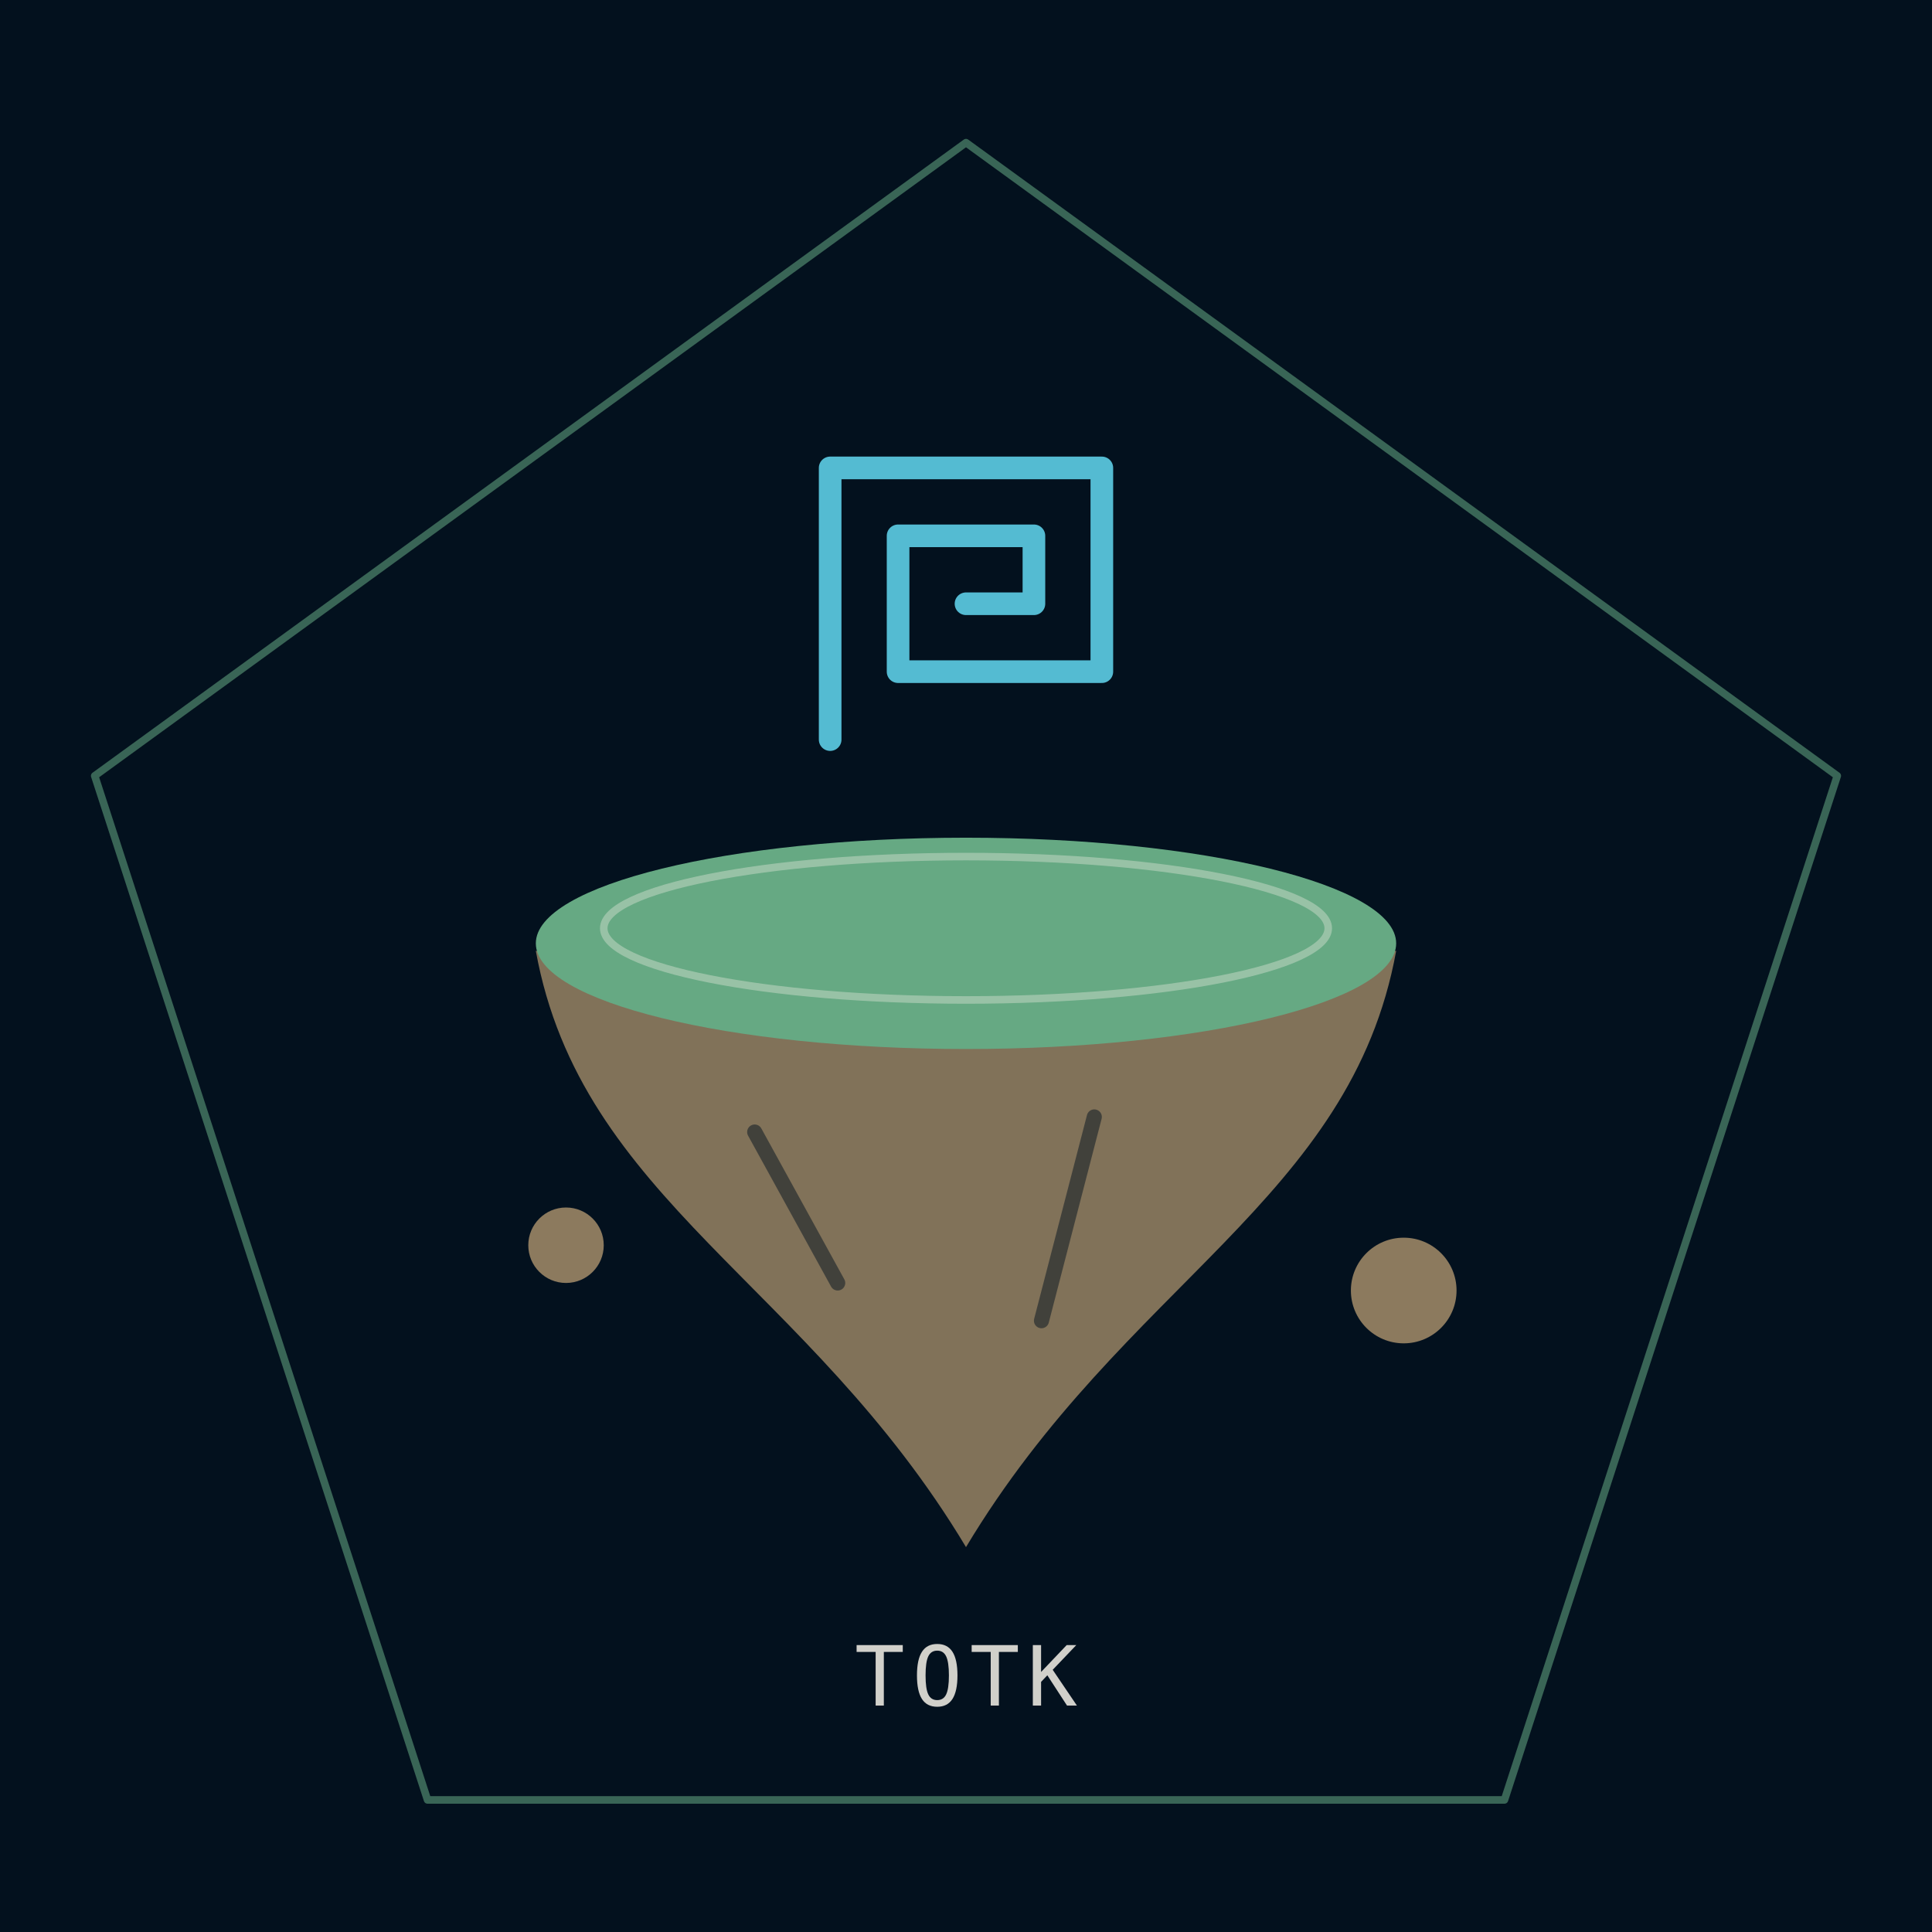
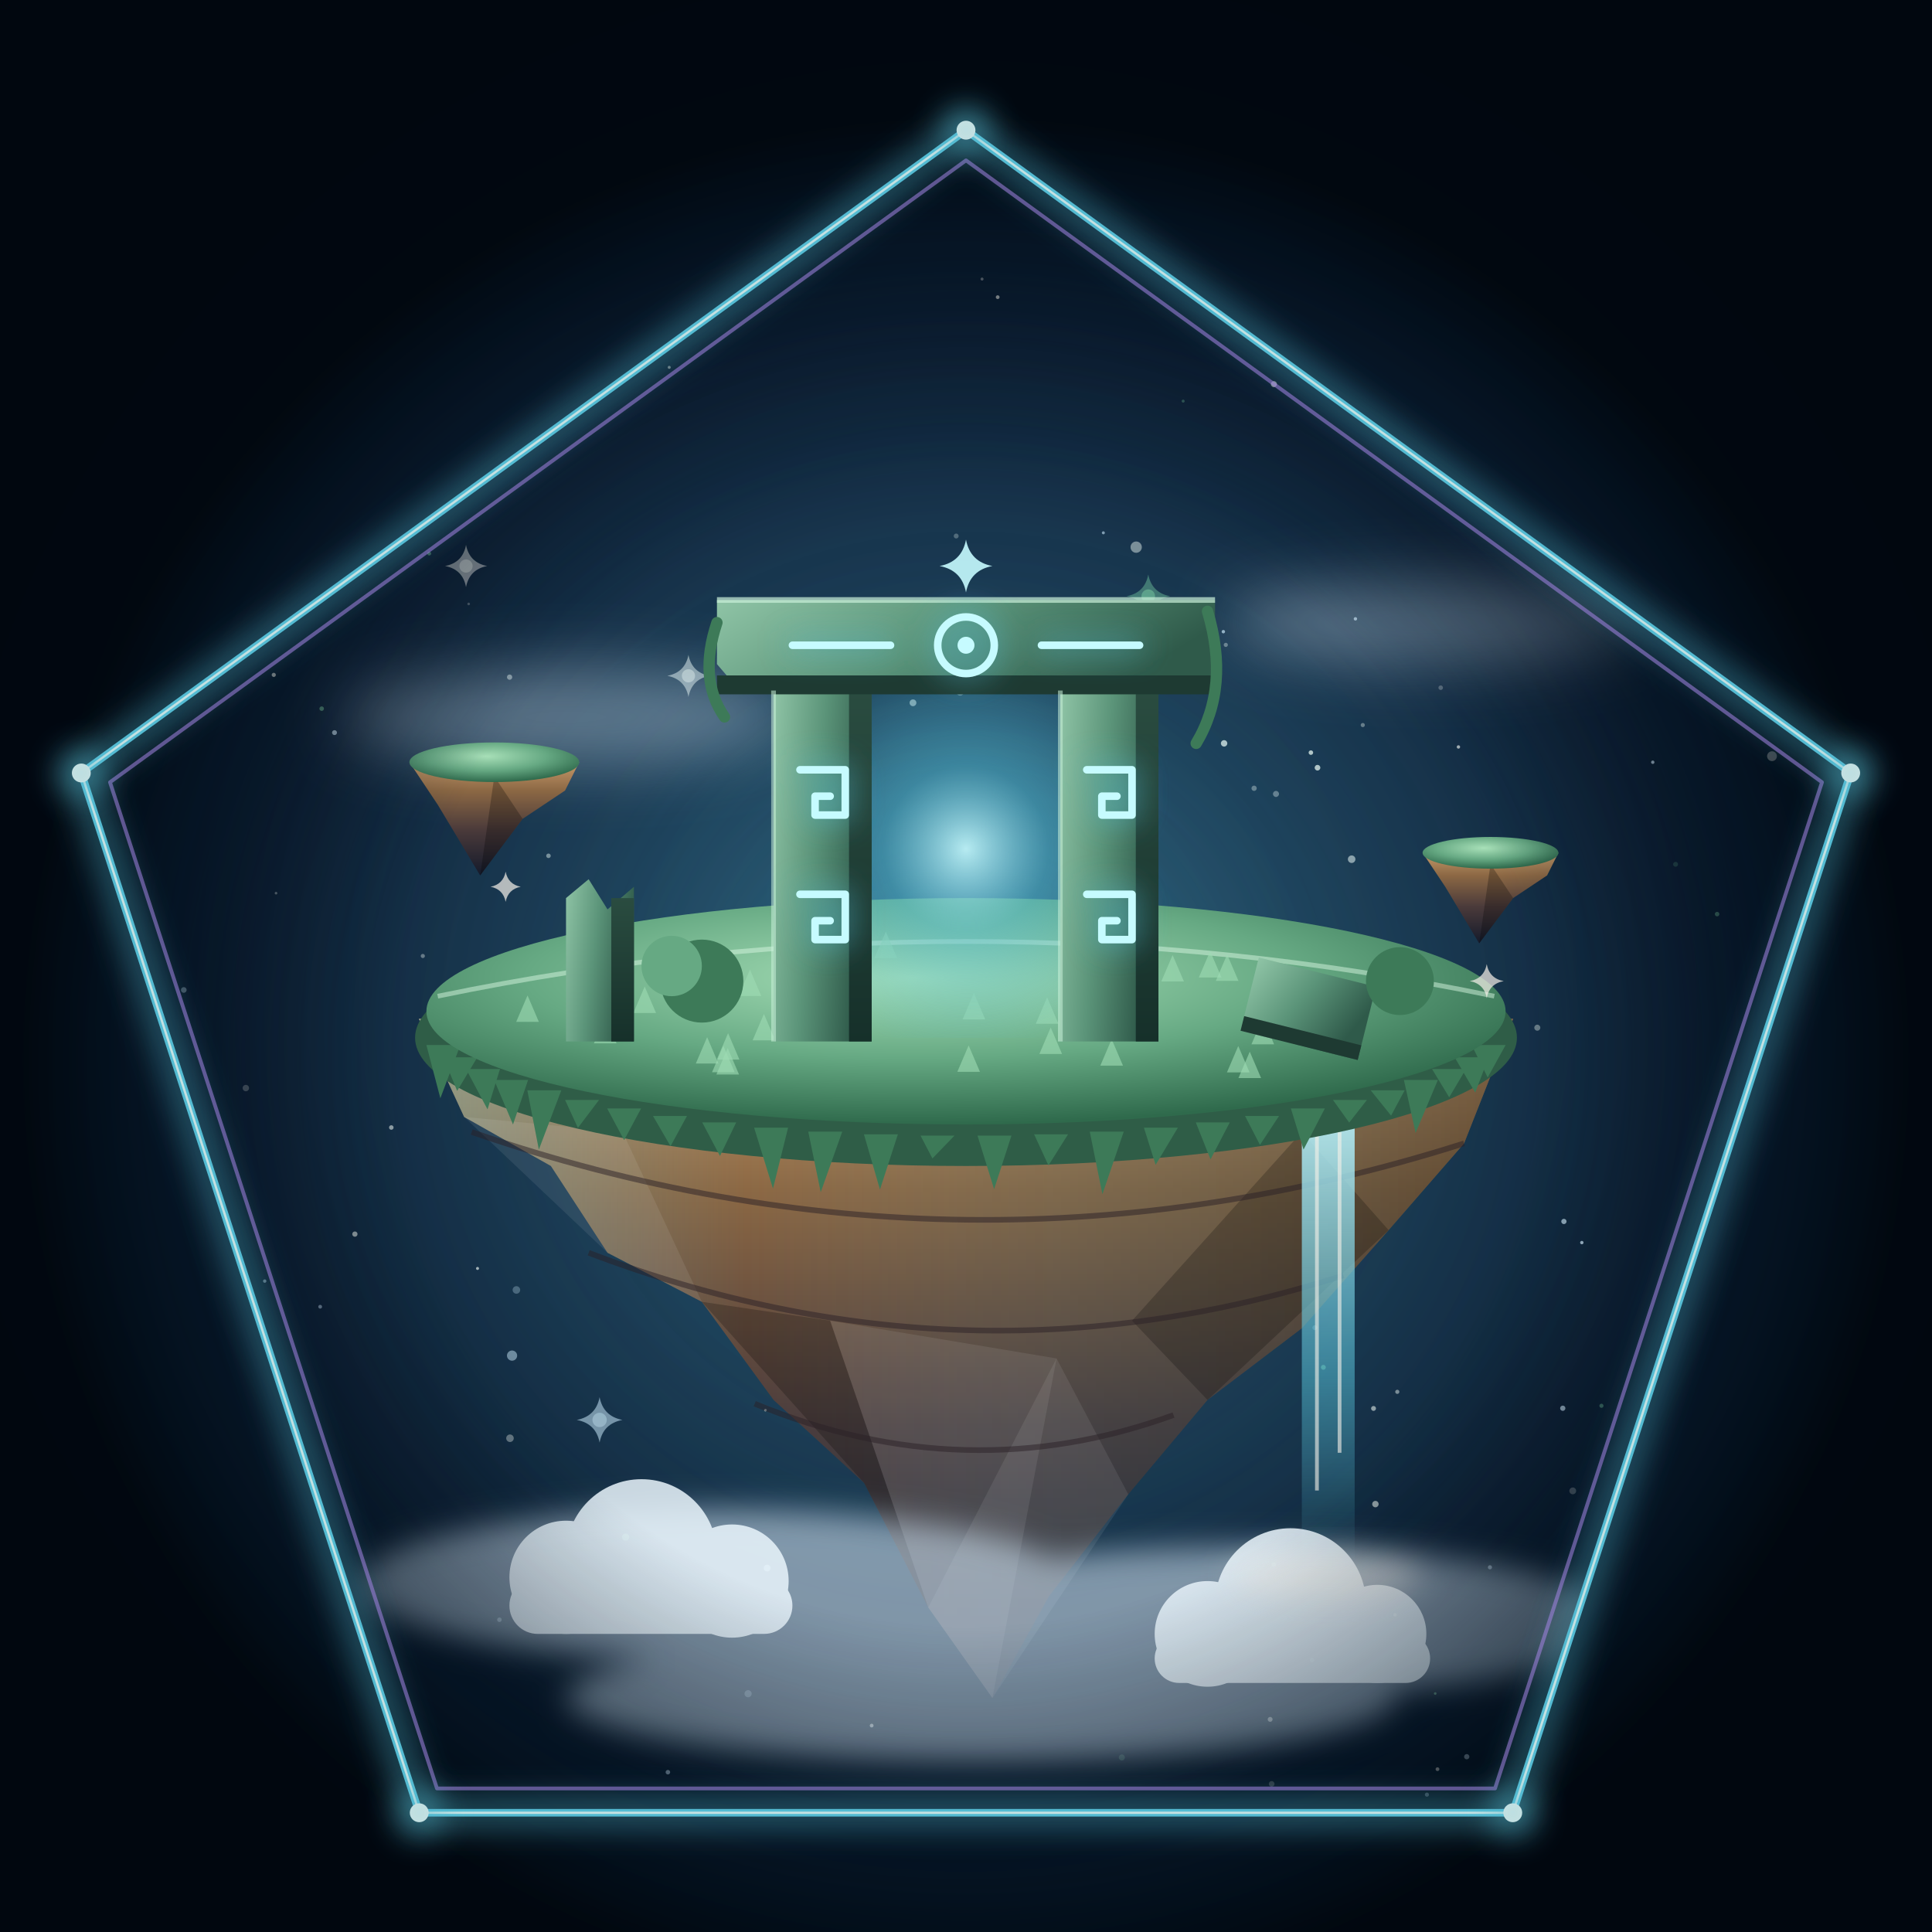
- <svg xmlns="http://www.w3.org/2000/svg" width="512" height="512" viewBox="0 0 512 512">
-   <rect width="512" height="512" fill="#03111e" />
-   <polygon points="256,37.8 486.9,205.6 398.7,477 113.3,477 25.1,205.6" fill="none" stroke="#66a983" stroke-opacity="0.55" stroke-width="2" stroke-linejoin="round" />
-   <polyline points="256,160 274,160 274,142 238,142 238,178 292,178 292,124 220,124 220,196" fill="none" stroke="#54bbd2" stroke-width="6" stroke-linecap="round" stroke-linejoin="round" />
-   <path d="M142 252 C154 318 214 340 256 410 C298 340 358 318 370 252 Z" fill="#e8c089" fill-opacity="0.55" />
-   <path d="M200 300 L222 340 M290 296 L276 350" stroke="#03111e" stroke-opacity="0.5" stroke-width="4" stroke-linecap="round" />
-   <ellipse cx="256" cy="250" rx="114" ry="28" fill="#66a983" />
-   <ellipse cx="256" cy="246" rx="96" ry="19" fill="#66a983" stroke="#f6f1e9" stroke-opacity="0.35" stroke-width="2" />
-   <circle cx="150" cy="330" r="10" fill="#e8c089" fill-opacity="0.6" />
-   <circle cx="372" cy="342" r="14" fill="#e8c089" fill-opacity="0.6" />
-   <text x="256" y="452" text-anchor="middle" font-family="'Fira Code', ui-monospace, monospace" font-size="22" letter-spacing="2" fill="#f6f1e9" fill-opacity="0.85">TOTK</text>
+ <svg xmlns="http://www.w3.org/2000/svg" width="1024" height="1024" viewBox="0 0 1024 1024">
+   <defs>
+     <radialGradient id="bgG" gradientUnits="userSpaceOnUse" cx="512" cy="522" r="560" fx="512" fy="522">
+       <stop offset="0" stop-color="#10223f" stop-opacity="1" />
+       <stop offset="0.55" stop-color="#0b1a31" stop-opacity="1" />
+       <stop offset="1" stop-color="#03111e" stop-opacity="1" />
+     </radialGradient>
+     <radialGradient id="haloG" gradientUnits="userSpaceOnUse" cx="512" cy="542" r="430" fx="512" fy="542">
+       <stop offset="0" stop-color="#54bbd2" stop-opacity="0.34" />
+       <stop offset="0.45" stop-color="#54bbd2" stop-opacity="0.12" />
+       <stop offset="1" stop-color="#54bbd2" stop-opacity="0" />
+     </radialGradient>
+     <radialGradient id="vigG" gradientUnits="userSpaceOnUse" cx="512" cy="562" r="500" fx="512" fy="562">
+       <stop offset="0.6" stop-color="#03111e" stop-opacity="0" />
+       <stop offset="0.86" stop-color="#03111e" stop-opacity="0.5" />
+       <stop offset="1" stop-color="#01070e" stop-opacity="0.92" />
+     </radialGradient>
+     <filter id="b2" x="-60%" y="-60%" width="220%" height="220%">
+       <feGaussianBlur stdDeviation="2" />
+     </filter>
+     <filter id="b4" x="-60%" y="-60%" width="220%" height="220%">
+       <feGaussianBlur stdDeviation="4" />
+     </filter>
+     <filter id="b8" x="-60%" y="-60%" width="220%" height="220%">
+       <feGaussianBlur stdDeviation="8" />
+     </filter>
+     <filter id="b16" x="-60%" y="-60%" width="220%" height="220%">
+       <feGaussianBlur stdDeviation="16" />
+     </filter>
+     <filter id="b30" x="-60%" y="-60%" width="220%" height="220%">
+       <feGaussianBlur stdDeviation="30" />
+     </filter>
+     <clipPath id="pent">
+       <polygon points="512,69 980.9,409.7 801.8,960.8 222.2,960.8 43.1,409.7" />
+     </clipPath>
+     <linearGradient id="tkRock" x1="0" y1="0" x2="0" y2="1">
+       <stop offset="0" stop-color="#c69a6a" stop-opacity="1" />
+       <stop offset="0.25" stop-color="#8c6844" stop-opacity="1" />
+       <stop offset="0.6" stop-color="#4a3a3a" stop-opacity="1" />
+       <stop offset="1" stop-color="#141a2b" stop-opacity="1" />
+     </linearGradient>
+     <linearGradient id="tkRockSide" x1="0" y1="0" x2="1" y2="0">
+       <stop offset="0" stop-color="#54bbd2" stop-opacity="0.35" />
+       <stop offset="0.3" stop-color="#54bbd2" stop-opacity="0" />
+       <stop offset="1" stop-color="#000" stop-opacity="0.35" />
+     </linearGradient>
+     <radialGradient id="tkGrass" cx="0.45" cy="0.35" r="0.65" fx="0.45" fy="0.35">
+       <stop offset="0" stop-color="#a8e0b8" stop-opacity="1" />
+       <stop offset="0.55" stop-color="#66a983" stop-opacity="1" />
+       <stop offset="1" stop-color="#2f6a4c" stop-opacity="1" />
+     </radialGradient>
+     <linearGradient id="tkStone" x1="0" y1="0" x2="1" y2="0.3">
+       <stop offset="0" stop-color="#8fc4a6" stop-opacity="1" />
+       <stop offset="0.5" stop-color="#5b9479" stop-opacity="1" />
+       <stop offset="1" stop-color="#2f5a4a" stop-opacity="1" />
+     </linearGradient>
+     <linearGradient id="tkStoneSide" x1="0" y1="0" x2="0" y2="1">
+       <stop offset="0" stop-color="#2a4c40" stop-opacity="1" />
+       <stop offset="1" stop-color="#16302a" stop-opacity="1" />
+     </linearGradient>
+     <linearGradient id="tkFall" x1="0" y1="0" x2="0" y2="1">
+       <stop offset="0" stop-color="#bff1f8" stop-opacity="0.95" />
+       <stop offset="0.6" stop-color="#54bbd2" stop-opacity="0.55" />
+       <stop offset="1" stop-color="#54bbd2" stop-opacity="0" />
+     </linearGradient>
+     <radialGradient id="tkGate" gradientUnits="userSpaceOnUse" cx="512" cy="450" r="110" fx="512" fy="450">
+       <stop offset="0" stop-color="#c6fbff" stop-opacity="0.9" />
+       <stop offset="0.4" stop-color="#54bbd2" stop-opacity="0.5" />
+       <stop offset="1" stop-color="#54bbd2" stop-opacity="0" />
+     </radialGradient>
+     <radialGradient id="tkSky" gradientUnits="userSpaceOnUse" cx="512" cy="560" r="420" fx="512" fy="560">
+       <stop offset="0" stop-color="#54bbd2" stop-opacity="0.25" />
+       <stop offset="1" stop-color="#54bbd2" stop-opacity="0" />
+     </radialGradient>
+   </defs>
+   <rect width="1024" height="1024" fill="url(#bgG)" />
+   <circle cx="224.1" cy="506.7" r="1.1" fill="#f6f1e9" opacity="0.4" />
+   <circle cx="684.5" cy="632.6" r="1" fill="#d8ebfb" opacity="0.8" />
+   <circle cx="354.7" cy="194.7" r="0.8" fill="#f6f1e9" opacity="0.7" />
+   <circle cx="838.4" cy="658.6" r="0.9" fill="#d8ebfb" opacity="0.8" />
+   <circle cx="828.9" cy="647.4" r="1.4" fill="#d8ebfb" opacity="0.7" />
+   <circle cx="387.6" cy="575.4" r="2" fill="#f6f1e9" opacity="0.4" />
+   <circle cx="406.6" cy="831.1" r="1.8" fill="#f6f1e9" opacity="0.6" />
+   <circle cx="833.6" cy="790.2" r="1.8" fill="#f6f1e9" opacity="0.3" />
+   <circle cx="515.9" cy="624.9" r="1.3" fill="#d8ebfb" opacity="0.7" />
+   <circle cx="271.4" cy="718.5" r="2.7" fill="#d8ebfb" opacity="0.5" />
+   <circle cx="674" cy="945.5" r="1.5" fill="#f6f1e9" opacity="0.3" />
+   <circle cx="207.4" cy="597.6" r="1.2" fill="#f6f1e9" opacity="0.6" />
+   <circle cx="275.1" cy="580.7" r="1.3" fill="#f6f1e9" opacity="0.3" />
+   <circle cx="888.1" cy="458.1" r="1.3" fill="#66a983" opacity="0.3" />
+   <circle cx="188.1" cy="654.1" r="1.4" fill="#f6f1e9" opacity="0.6" />
+   <circle cx="697.1" cy="560.3" r="1.8" fill="#f6f1e9" opacity="0.3" />
+   <circle cx="582.2" cy="635.6" r="0.8" fill="#f6f1e9" opacity="0.8" />
+   <circle cx="694.8" cy="398.9" r="1.2" fill="#f6f1e9" opacity="0.8" />
+   <circle cx="169.7" cy="692.6" r="1" fill="#d8ebfb" opacity="0.5" />
+   <circle cx="740.6" cy="737.7" r="1.1" fill="#f6f1e9" opacity="0.5" />
+   <circle cx="648.4" cy="334.8" r="0.9" fill="#d8ebfb" opacity="0.7" />
+   <circle cx="848.8" cy="745.1" r="1.1" fill="#66a983" opacity="0.6" />
+   <circle cx="675.2" cy="203.6" r="1.6" fill="#f6f1e9" opacity="0.8" />
+   <circle cx="664.7" cy="417.8" r="1.4" fill="#f6f1e9" opacity="0.4" />
+   <circle cx="317.8" cy="752.6" r="3.8" fill="#d8ebfb" opacity="0.4" />
+   <path d="M317.8 740.5 Q319.7 750.6 329.9 752.6 Q319.7 754.5 317.8 764.6 Q315.9 754.5 305.7 752.6 Q315.9 750.6 317.8 740.5Z" fill="#d8ebfb" opacity="0.55" />
+   <circle cx="270.3" cy="762.3" r="2" fill="#f6f1e9" opacity="0.4" />
+   <circle cx="739.4" cy="855.9" r="0.9" fill="#f6f1e9" opacity="0.6" />
+   <circle cx="701.4" cy="724.7" r="1.3" fill="#66a983" opacity="0.7" />
+   <circle cx="506.8" cy="284.1" r="1.3" fill="#f6f1e9" opacity="0.3" />
+   <circle cx="248.4" cy="320.1" r="0.7" fill="#f6f1e9" opacity="0.3" />
+   <circle cx="572.3" cy="518.5" r="1.2" fill="#f6f1e9" opacity="0.7" />
+   <circle cx="488.8" cy="752.9" r="1" fill="#f6f1e9" opacity="0.6" />
+   <circle cx="789.7" cy="830.7" r="1.1" fill="#d8ebfb" opacity="0.5" />
+   <circle cx="522.8" cy="770.4" r="0.9" fill="#66a983" opacity="0.4" />
+   <circle cx="608.6" cy="316" r="3.6" fill="#66a983" opacity="0.8" />
+   <path d="M608.6 304.5 Q610.5 314.2 620.2 316 Q610.5 317.8 608.6 327.5 Q606.8 317.8 597.1 316 Q606.8 314.2 608.6 304.5Z" fill="#66a983" opacity="0.55" />
+   <circle cx="624.1" cy="584.7" r="1.1" fill="#f6f1e9" opacity="0.6" />
+   <circle cx="718.4" cy="328" r="0.9" fill="#d8ebfb" opacity="0.7" />
+   <circle cx="177.3" cy="388.3" r="1.3" fill="#d8ebfb" opacity="0.7" />
+   <circle cx="145.1" cy="357.7" r="1.1" fill="#f6f1e9" opacity="0.8" />
+   <circle cx="584.8" cy="282.4" r="0.8" fill="#d8ebfb" opacity="0.6" />
+   <circle cx="626.7" cy="691" r="1.5" fill="#d8ebfb" opacity="0.7" />
+   <circle cx="354" cy="939.3" r="1.2" fill="#d8ebfb" opacity="0.6" />
+   <circle cx="695.4" cy="879.9" r="1.2" fill="#66a983" opacity="0.6" />
+   <circle cx="525" cy="604.1" r="1.8" fill="#f6f1e9" opacity="0.8" />
+   <circle cx="939.2" cy="400.8" r="2.6" fill="#f6f1e9" opacity="0.7" />
+   <circle cx="273.7" cy="683.7" r="2" fill="#d8ebfb" opacity="0.3" />
+   <circle cx="403.1" cy="567" r="1" fill="#f6f1e9" opacity="0.6" />
+   <circle cx="575" cy="786.7" r="0.7" fill="#f6f1e9" opacity="0.6" />
+   <circle cx="756.3" cy="951.2" r="1.1" fill="#d8ebfb" opacity="0.7" />
+   <circle cx="264.7" cy="858.5" r="1.2" fill="#d8ebfb" opacity="0.4" />
+   <circle cx="640.4" cy="491.3" r="1.7" fill="#f6f1e9" opacity="0.5" />
+   <circle cx="676.3" cy="420.8" r="1.6" fill="#f6f1e9" opacity="0.4" />
+   <circle cx="696.9" cy="703.7" r="1.3" fill="#d8ebfb" opacity="0.3" />
+   <circle cx="588.8" cy="487.2" r="1.6" fill="#f6f1e9" opacity="0.5" />
+   <circle cx="627.1" cy="212.6" r="0.8" fill="#66a983" opacity="0.5" />
+   <circle cx="673.2" cy="911.3" r="1.3" fill="#f6f1e9" opacity="0.6" />
+   <circle cx="247" cy="300" r="3.5" fill="#f6f1e9" opacity="0.4" />
+   <path d="M247 288.8 Q248.8 298.2 258.2 300 Q248.8 301.8 247 311.2 Q245.3 301.8 235.9 300 Q245.3 298.2 247 288.8Z" fill="#f6f1e9" opacity="0.55" />
+   <circle cx="773" cy="395.9" r="0.9" fill="#f6f1e9" opacity="0.7" />
+   <circle cx="876" cy="404" r="0.9" fill="#d8ebfb" opacity="0.8" />
+   <circle cx="594.6" cy="931.5" r="1.6" fill="#66a983" opacity="0.3" />
+   <circle cx="287.3" cy="613.7" r="1.2" fill="#f6f1e9" opacity="0.7" />
+   <circle cx="551.5" cy="794.5" r="1.4" fill="#d8ebfb" opacity="0.5" />
+   <circle cx="253.1" cy="672.3" r="0.8" fill="#f6f1e9" opacity="0.7" />
+   <circle cx="760.7" cy="897.6" r="0.7" fill="#66a983" opacity="0.7" />
+   <circle cx="400.2" cy="639.7" r="1.4" fill="#d8ebfb" opacity="0.6" />
+   <circle cx="483.9" cy="372.5" r="1.8" fill="#f6f1e9" opacity="0.6" />
+   <circle cx="602.2" cy="290" r="3" fill="#f6f1e9" opacity="0.5" />
+   <circle cx="270.1" cy="358.9" r="1.4" fill="#f6f1e9" opacity="0.5" />
+   <circle cx="405.7" cy="747.4" r="0.7" fill="#f6f1e9" opacity="0.7" />
+   <circle cx="520.5" cy="147.9" r="0.8" fill="#f6f1e9" opacity="0.5" />
+   <circle cx="97.4" cy="524.7" r="1.5" fill="#d8ebfb" opacity="0.5" />
+   <circle cx="722.3" cy="384.3" r="1.1" fill="#f6f1e9" opacity="0.4" />
+   <circle cx="502.7" cy="557.1" r="3.5" fill="#d8ebfb" opacity="0.6" />
+   <path d="M502.7 546 Q504.5 555.3 513.8 557.1 Q504.5 558.9 502.7 568.2 Q500.9 558.9 491.6 557.1 Q500.9 555.3 502.7 546Z" fill="#d8ebfb" opacity="0.55" />
+   <circle cx="569.4" cy="570.1" r="1.5" fill="#66a983" opacity="0.8" />
+   <circle cx="728" cy="746.5" r="1.3" fill="#f6f1e9" opacity="0.6" />
+   <circle cx="458.6" cy="466.4" r="2.8" fill="#66a983" opacity="0.7" />
+   <circle cx="364.9" cy="358.2" r="3.5" fill="#f6f1e9" opacity="0.5" />
+   <path d="M364.9 347.1 Q366.7 356.4 376 358.2 Q366.7 360 364.9 369.4 Q363.1 360 353.7 358.2 Q363.1 356.4 364.9 347.1Z" fill="#f6f1e9" opacity="0.55" />
+   <circle cx="462" cy="914.6" r="1" fill="#f6f1e9" opacity="0.7" />
+   <circle cx="828.3" cy="746.4" r="1.4" fill="#d8ebfb" opacity="0.7" />
+   <circle cx="331.6" cy="814.7" r="1.9" fill="#66a983" opacity="0.8" />
+   <circle cx="649.7" cy="341.8" r="1.1" fill="#f6f1e9" opacity="0.4" />
+   <circle cx="648.8" cy="394" r="1.7" fill="#f6f1e9" opacity="0.8" />
+   <circle cx="227.5" cy="293.4" r="1" fill="#66a983" opacity="0.7" />
+   <circle cx="140.3" cy="679" r="0.9" fill="#d8ebfb" opacity="0.6" />
+   <circle cx="910.1" cy="484.5" r="1.2" fill="#66a983" opacity="0.6" />
+   <circle cx="814.8" cy="544.7" r="1.6" fill="#f6f1e9" opacity="0.4" />
+   <circle cx="170.5" cy="375.6" r="1.2" fill="#66a983" opacity="0.7" />
+   <circle cx="446.5" cy="447.6" r="0.9" fill="#f6f1e9" opacity="0.3" />
+   <circle cx="508.9" cy="366.7" r="2" fill="#f6f1e9" opacity="0.4" />
+   <circle cx="452.4" cy="576.4" r="0.9" fill="#66a983" opacity="0.5" />
+   <circle cx="290.7" cy="453.6" r="1.2" fill="#f6f1e9" opacity="0.5" />
+   <circle cx="763.6" cy="364.5" r="1.2" fill="#f6f1e9" opacity="0.3" />
+   <circle cx="396.5" cy="897.7" r="1.9" fill="#d8ebfb" opacity="0.3" />
+   <circle cx="716.4" cy="455.4" r="2" fill="#f6f1e9" opacity="0.6" />
+   <circle cx="732.5" cy="504.4" r="1.7" fill="#f6f1e9" opacity="0.6" />
+   <circle cx="473" cy="567.8" r="2.7" fill="#d8ebfb" opacity="0.6" />
+   <circle cx="528.8" cy="157.5" r="1" fill="#f6f1e9" opacity="0.8" />
+   <circle cx="698.3" cy="406.9" r="1.5" fill="#f6f1e9" opacity="0.8" />
+   <circle cx="675.2" cy="829.2" r="1.2" fill="#66a983" opacity="0.6" />
+   <circle cx="130.3" cy="576.7" r="1.7" fill="#f6f1e9" opacity="0.3" />
+   <circle cx="561.2" cy="822.1" r="1.1" fill="#f6f1e9" opacity="0.3" />
+   <circle cx="425.6" cy="550.6" r="1.3" fill="#d8ebfb" opacity="0.8" />
+   <circle cx="761.9" cy="937.7" r="1" fill="#f6f1e9" opacity="0.8" />
+   <circle cx="146.3" cy="473.4" r="0.7" fill="#f6f1e9" opacity="0.4" />
+   <circle cx="729" cy="797.2" r="1.7" fill="#f6f1e9" opacity="0.6" />
+   <circle cx="777.4" cy="931.1" r="1.4" fill="#d8ebfb" opacity="0.7" />
+   <circle cx="357.4" cy="491.5" r="1.1" fill="#f6f1e9" opacity="0.8" />
+   <circle cx="661" cy="703.6" r="1.4" fill="#f6f1e9" opacity="0.5" />
+   <circle cx="622" cy="366" r="1.3" fill="#f6f1e9" opacity="0.3" />
+   <circle cx="587" cy="474.5" r="0.9" fill="#f6f1e9" opacity="0.5" />
+   <rect width="1024" height="1024" fill="url(#haloG)" />
+   <g clip-path="url(#pent)">
+     <rect width="1024" height="1024" fill="url(#tkSky)" />
+     <g opacity="0.35" fill="#d8ebfb" filter="url(#b16)">
+       <ellipse cx="300" cy="380" rx="120" ry="26" />
+       <ellipse cx="760" cy="330" rx="110" ry="22" />
+     </g>
+     <g transform="translate(262 404) scale(0.75)">
+       <polygon points="-60,0 -40,30 -10,80 20,40 50,20 60,0" fill="url(#tkRock)" />
+       <polygon points="-10,80 20,40 0,10" fill="#000" opacity="0.25" />
+       <ellipse cx="0" cy="0" rx="60" ry="14" fill="url(#tkGrass)" />
+     </g>
+     <g transform="translate(790 452) scale(0.6)">
+       <polygon points="-60,0 -40,30 -10,80 20,40 50,20 60,0" fill="url(#tkRock)" />
+       <polygon points="-10,80 20,40 0,10" fill="#000" opacity="0.25" />
+       <ellipse cx="0" cy="0" rx="60" ry="14" fill="url(#tkGrass)" />
+     </g>
+     <polygon points="222,540 246,592 292,618 322,664 372,690 410,742 458,786 492,852 526,900 556,846 598,792 640,742 690,704 736,652 776,606 802,540" fill="url(#tkRock)" />
+     <polygon points="222,540 246,592 292,618 322,664 372,690 410,742 458,786 492,852 526,900 556,846 598,792 640,742 690,704 736,652 776,606 802,540" fill="url(#tkRockSide)" />
+     <polygon points="246,592 322,664 372,690 330,600" fill="#fff" opacity="0.08" />
+     <polygon points="372,690 458,786 492,852 440,700" fill="#000" opacity="0.22" />
+     <polygon points="526,900 598,792 560,720 492,852" fill="#fff" opacity="0.08" />
+     <polygon points="640,742 736,652 690,600 600,700" fill="#000" opacity="0.22" />
+     <polygon points="440,700 492,852 526,900 560,720" fill="#fff" opacity="0.08" />
+     <path d="M250 600 Q512 690 776 606 M312 664 Q512 740 712 676 M400 744 Q512 790 622 750" stroke="#2a1f26" stroke-width="3" fill="none" opacity="0.5" />
+     <rect x="690" y="580" width="28" height="250" fill="url(#tkFall)" />
+     <path d="M698 590 v200 M710 600 v170" stroke="#f6f1e9" stroke-width="2" opacity="0.6" />
+     <ellipse cx="512" cy="550" rx="292" ry="68" fill="#2f5d47" />
+     <polygon points="226,553.9 244,553.9 233.4,582.1" fill="#3d7a58" />
+     <polygon points="235,560.4 253,560.4 242.3,578.2" fill="#3d7a58" />
+     <polygon points="247,566.6 265,566.6 258.4,588" fill="#3d7a58" />
+     <polygon points="261.9,572.4 279.9,572.4 271.9,596" fill="#3d7a58" />
+     <polygon points="279.5,577.9 297.5,577.9 285.6,609.3" fill="#3d7a58" />
+     <polygon points="299.5,583 317.5,583 306.3,597.8" fill="#3d7a58" />
+     <polygon points="321.8,587.5 339.8,587.5 330.8,604.3" fill="#3d7a58" />
+     <polygon points="346.1,591.5 364.1,591.5 355.4,607.5" fill="#3d7a58" />
+     <polygon points="372.2,594.9 390.2,594.9 381.6,612.7" fill="#3d7a58" />
+     <polygon points="399.7,597.7 417.7,597.7 409.7,630" fill="#3d7a58" />
+     <polygon points="428.4,599.8 446.4,599.8 435,631.9" fill="#3d7a58" />
+     <polygon points="457.9,601.2 475.9,601.2 466.4,630.5" fill="#3d7a58" />
+     <polygon points="487.9,601.9 505.9,601.9 494.2,614" fill="#3d7a58" />
+     <polygon points="518.1,601.9 536.1,601.9 526.9,630.3" fill="#3d7a58" />
+     <polygon points="548.1,601.2 566.1,601.2 555.7,617.7" fill="#3d7a58" />
+     <polygon points="577.6,599.8 595.6,599.8 584.3,633" fill="#3d7a58" />
+     <polygon points="606.3,597.7 624.3,597.7 612.5,617.4" fill="#3d7a58" />
+     <polygon points="633.8,594.9 651.8,594.9 641.6,614.5" fill="#3d7a58" />
+     <polygon points="659.9,591.5 677.9,591.5 667.8,606.8" fill="#3d7a58" />
+     <polygon points="684.2,587.5 702.2,587.5 690.9,609.3" fill="#3d7a58" />
+     <polygon points="706.5,583 724.5,583 715.1,595" fill="#3d7a58" />
+     <polygon points="726.5,577.9 744.5,577.9 737.3,591.3" fill="#3d7a58" />
+     <polygon points="744.1,572.4 762.1,572.4 750.3,600.5" fill="#3d7a58" />
+     <polygon points="759,566.6 777,566.6 768.1,581.6" fill="#3d7a58" />
+     <polygon points="771,560.4 789,560.4 781.9,579.1" fill="#3d7a58" />
+     <polygon points="780,553.9 798,553.9 788.5,571.1" fill="#3d7a58" />
+     <ellipse cx="512" cy="536" rx="286" ry="60" fill="url(#tkGrass)" />
+     <path d="M232 528 Q512 470 792 528" stroke="#d6f5df" stroke-width="2.5" fill="none" opacity="0.5" />
+     <path d="M424.6 508.8 l6 -14 l6 14" fill="#9fdcb4" opacity="0.6" />
+     <path d="M635.4 518.1 l6 -14 l6 14" fill="#9fdcb4" opacity="0.6" />
+     <path d="M550.9 558.6 l6 -14 l6 14" fill="#9fdcb4" opacity="0.6" />
+     <path d="M314.8 553 l6 -14 l6 14" fill="#9fdcb4" opacity="0.6" />
+     <path d="M313.8 530.6 l6 -14 l6 14" fill="#9fdcb4" opacity="0.6" />
+     <path d="M569.5 525 l6 -14 l6 14" fill="#9fdcb4" opacity="0.6" />
+     <path d="M377.4 568.3 l6 -14 l6 14" fill="#9fdcb4" opacity="0.6" />
+     <path d="M549 542.6 l6 -14 l6 14" fill="#9fdcb4" opacity="0.6" />
+     <path d="M379.7 569.5 l6 -14 l6 14" fill="#9fdcb4" opacity="0.6" />
+     <path d="M273.6 541.6 l6 -14 l6 14" fill="#9fdcb4" opacity="0.6" />
+     <path d="M435.6 545.5 l6 -14 l6 14" fill="#9fdcb4" opacity="0.6" />
+     <path d="M701.8 537.9 l6 -14 l6 14" fill="#9fdcb4" opacity="0.6" />
+     <path d="M365.8 525.8 l6 -14 l6 14" fill="#9fdcb4" opacity="0.6" />
+     <path d="M398.9 551.4 l6 -14 l6 14" fill="#9fdcb4" opacity="0.6" />
+     <path d="M650.3 568.4 l6 -14 l6 14" fill="#9fdcb4" opacity="0.6" />
+     <path d="M583.2 564.8 l6 -14 l6 14" fill="#9fdcb4" opacity="0.6" />
+     <path d="M656.4 571.4 l6 -14 l6 14" fill="#9fdcb4" opacity="0.6" />
+     <path d="M379.9 561.6 l6 -14 l6 14" fill="#9fdcb4" opacity="0.6" />
+     <path d="M615.5 520.2 l6 -14 l6 14" fill="#9fdcb4" opacity="0.6" />
+     <path d="M463.5 507.8 l6 -14 l6 14" fill="#9fdcb4" opacity="0.6" />
+     <path d="M391.5 527.9 l6 -14 l6 14" fill="#9fdcb4" opacity="0.6" />
+     <path d="M644.4 519.9 l6 -14 l6 14" fill="#9fdcb4" opacity="0.6" />
+     <path d="M688.6 534.8 l6 -14 l6 14" fill="#9fdcb4" opacity="0.6" />
+     <path d="M368.8 563.7 l6 -14 l6 14" fill="#9fdcb4" opacity="0.6" />
+     <path d="M663.3 553.5 l6 -14 l6 14" fill="#9fdcb4" opacity="0.6" />
+     <path d="M693.4 544.7 l6 -14 l6 14" fill="#9fdcb4" opacity="0.6" />
+     <path d="M507.4 568.1 l6 -14 l6 14" fill="#9fdcb4" opacity="0.6" />
+     <path d="M302.7 520.1 l6 -14 l6 14" fill="#9fdcb4" opacity="0.6" />
+     <path d="M335.7 536.9 l6 -14 l6 14" fill="#9fdcb4" opacity="0.6" />
+     <path d="M510.2 540.3 l6 -14 l6 14" fill="#9fdcb4" opacity="0.6" />
+     <rect x="440" y="360" width="144" height="190" fill="url(#tkGate)" />
+     <g>
+       <polygon points="300,552 300,476 312,466 322,482 336,470 336,552" fill="url(#tkStone)" />
+       <rect x="324" y="476" width="12" height="76" fill="url(#tkStoneSide)" />
+       <rect x="410" y="366" width="52" height="186" fill="url(#tkStone)" />
+       <rect x="450" y="366" width="12" height="186" fill="url(#tkStoneSide)" />
+       <rect x="562" y="366" width="52" height="186" fill="url(#tkStone)" />
+       <rect x="602" y="366" width="12" height="186" fill="url(#tkStoneSide)" />
+       <polygon points="380,318 644,318 644,366 392,366 380,352" fill="url(#tkStone)" />
+       <rect x="380" y="358" width="264" height="10" fill="#1e3a32" />
+       <path d="M380 318 h264" stroke="#c9f0d8" stroke-width="3" opacity="0.7" />
+       <path d="M410 366 v186 M562 366 v186" stroke="#c9f0d8" stroke-width="2.5" opacity="0.55" />
+       <g transform="rotate(14 690 540)">
+         <rect x="660" y="514" width="64" height="40" fill="url(#tkStone)" />
+         <rect x="660" y="546" width="64" height="8" fill="#1e3a32" />
+       </g>
+     </g>
+     <g stroke="#54bbd2" fill="#54bbd2" filter="url(#b8)">
+       <path d="M424 408 h24 v24 h-16 v-10 h8" fill="none" stroke-width="4" stroke-linecap="round" stroke-linejoin="round" />
+       <path d="M424 474 h24 v24 h-16 v-10 h8" fill="none" stroke-width="4" stroke-linecap="round" stroke-linejoin="round" />
+       <path d="M576 408 h24 v24 h-16 v-10 h8" fill="none" stroke-width="4" stroke-linecap="round" stroke-linejoin="round" />
+       <path d="M576 474 h24 v24 h-16 v-10 h8" fill="none" stroke-width="4" stroke-linecap="round" stroke-linejoin="round" />
+       <circle cx="512" cy="342" r="15" fill="none" stroke-width="4" />
+       <circle cx="512" cy="342" r="4" />
+       <path d="M420 342 h52 M552 342 h52" stroke-width="4" stroke-linecap="round" />
+     </g>
+     <g stroke="#c6fbff" fill="#c6fbff">
+       <path d="M424 408 h24 v24 h-16 v-10 h8" fill="none" stroke-width="4" stroke-linecap="round" stroke-linejoin="round" />
+       <path d="M424 474 h24 v24 h-16 v-10 h8" fill="none" stroke-width="4" stroke-linecap="round" stroke-linejoin="round" />
+       <path d="M576 408 h24 v24 h-16 v-10 h8" fill="none" stroke-width="4" stroke-linecap="round" stroke-linejoin="round" />
+       <path d="M576 474 h24 v24 h-16 v-10 h8" fill="none" stroke-width="4" stroke-linecap="round" stroke-linejoin="round" />
+       <circle cx="512" cy="342" r="15" fill="none" stroke-width="4" />
+       <circle cx="512" cy="342" r="4" />
+       <path d="M420 342 h52 M552 342 h52" stroke-width="4" stroke-linecap="round" />
+     </g>
+     <path d="M380 330 q-10 30 4 50 M640 324 q12 40 -6 70" stroke="#3d7a58" stroke-width="6" fill="none" stroke-linecap="round" />
+     <circle cx="372" cy="520" r="22" fill="#3d7a58" />
+     <circle cx="356" cy="512" r="16" fill="#66a983" />
+     <circle cx="742" cy="520" r="18" fill="#3d7a58" />
+     <g fill="#d8ebfb" filter="url(#b8)" opacity="0.55">
+       <ellipse cx="380" cy="840" rx="190" ry="40" />
+       <ellipse cx="660" cy="860" rx="200" ry="40" />
+       <ellipse cx="520" cy="900" rx="220" ry="34" />
+     </g>
+     <g fill="#e9f4fb" opacity="0.85">
+       <circle cx="300" cy="836" r="30" />
+       <circle cx="340" cy="824" r="40" />
+       <circle cx="388" cy="838" r="30" />
+       <rect x="270" y="836" width="150" height="30" rx="15" />
+       <circle cx="640" cy="866" r="28" />
+       <circle cx="684" cy="850" r="40" />
+       <circle cx="730" cy="866" r="26" />
+       <rect x="612" y="866" width="146" height="26" rx="13" />
+     </g>
+     <ellipse cx="704" cy="836" rx="50" ry="12" fill="#f6f1e9" opacity="0.5" filter="url(#b8)" />
+     <path d="M512 286 Q514.2 297.8 526 300 Q514.2 302.2 512 314 Q509.8 302.2 498 300 Q509.8 297.8 512 286Z" fill="#c6fbff" opacity="0.9" />
+     <path d="M268 462 Q269.3 468.7 276 470 Q269.3 471.3 268 478 Q266.7 471.3 260 470 Q266.7 468.7 268 462Z" fill="#f6f1e9" opacity="0.7" />
+     <path d="M788 511 Q789.4 518.6 797 520 Q789.4 521.4 788 529 Q786.6 521.4 779 520 Q786.6 518.6 788 511Z" fill="#f6f1e9" opacity="0.7" />
+   </g>
+   <rect width="1024" height="1024" fill="url(#vigG)" />
+   <polygon points="512,69 980.9,409.7 801.8,960.8 222.2,960.8 43.1,409.7" fill="none" stroke="#54bbd2" stroke-width="16" stroke-opacity="0.4" stroke-linejoin="round" filter="url(#b8)" />
+   <polygon points="512,69 980.9,409.7 801.8,960.8 222.2,960.8 43.1,409.7" fill="none" stroke="#54bbd2" stroke-width="4" stroke-linejoin="round" />
+   <polygon points="512,69 980.9,409.7 801.8,960.8 222.2,960.8 43.1,409.7" fill="none" stroke="#f6f1e9" stroke-width="1.2" stroke-opacity="0.7" stroke-linejoin="round" />
+   <polygon points="512,85 965.7,414.6 792.4,947.9 231.6,947.9 58.3,414.6" fill="none" stroke="#a383e3" stroke-width="2" stroke-opacity="0.55" stroke-linejoin="round" />
+   <circle cx="512" cy="69" r="5" fill="#f6f1e9" />
+   <circle cx="512" cy="69" r="13" fill="#54bbd2" opacity="0.45" filter="url(#b8)" />
+   <circle cx="980.9" cy="409.7" r="5" fill="#f6f1e9" />
+   <circle cx="980.9" cy="409.7" r="13" fill="#54bbd2" opacity="0.45" filter="url(#b8)" />
+   <circle cx="801.8" cy="960.8" r="5" fill="#f6f1e9" />
+   <circle cx="801.8" cy="960.8" r="13" fill="#54bbd2" opacity="0.45" filter="url(#b8)" />
+   <circle cx="222.2" cy="960.8" r="5" fill="#f6f1e9" />
+   <circle cx="222.2" cy="960.8" r="13" fill="#54bbd2" opacity="0.45" filter="url(#b8)" />
+   <circle cx="43.1" cy="409.7" r="5" fill="#f6f1e9" />
+   <circle cx="43.1" cy="409.7" r="13" fill="#54bbd2" opacity="0.45" filter="url(#b8)" />
</svg>
